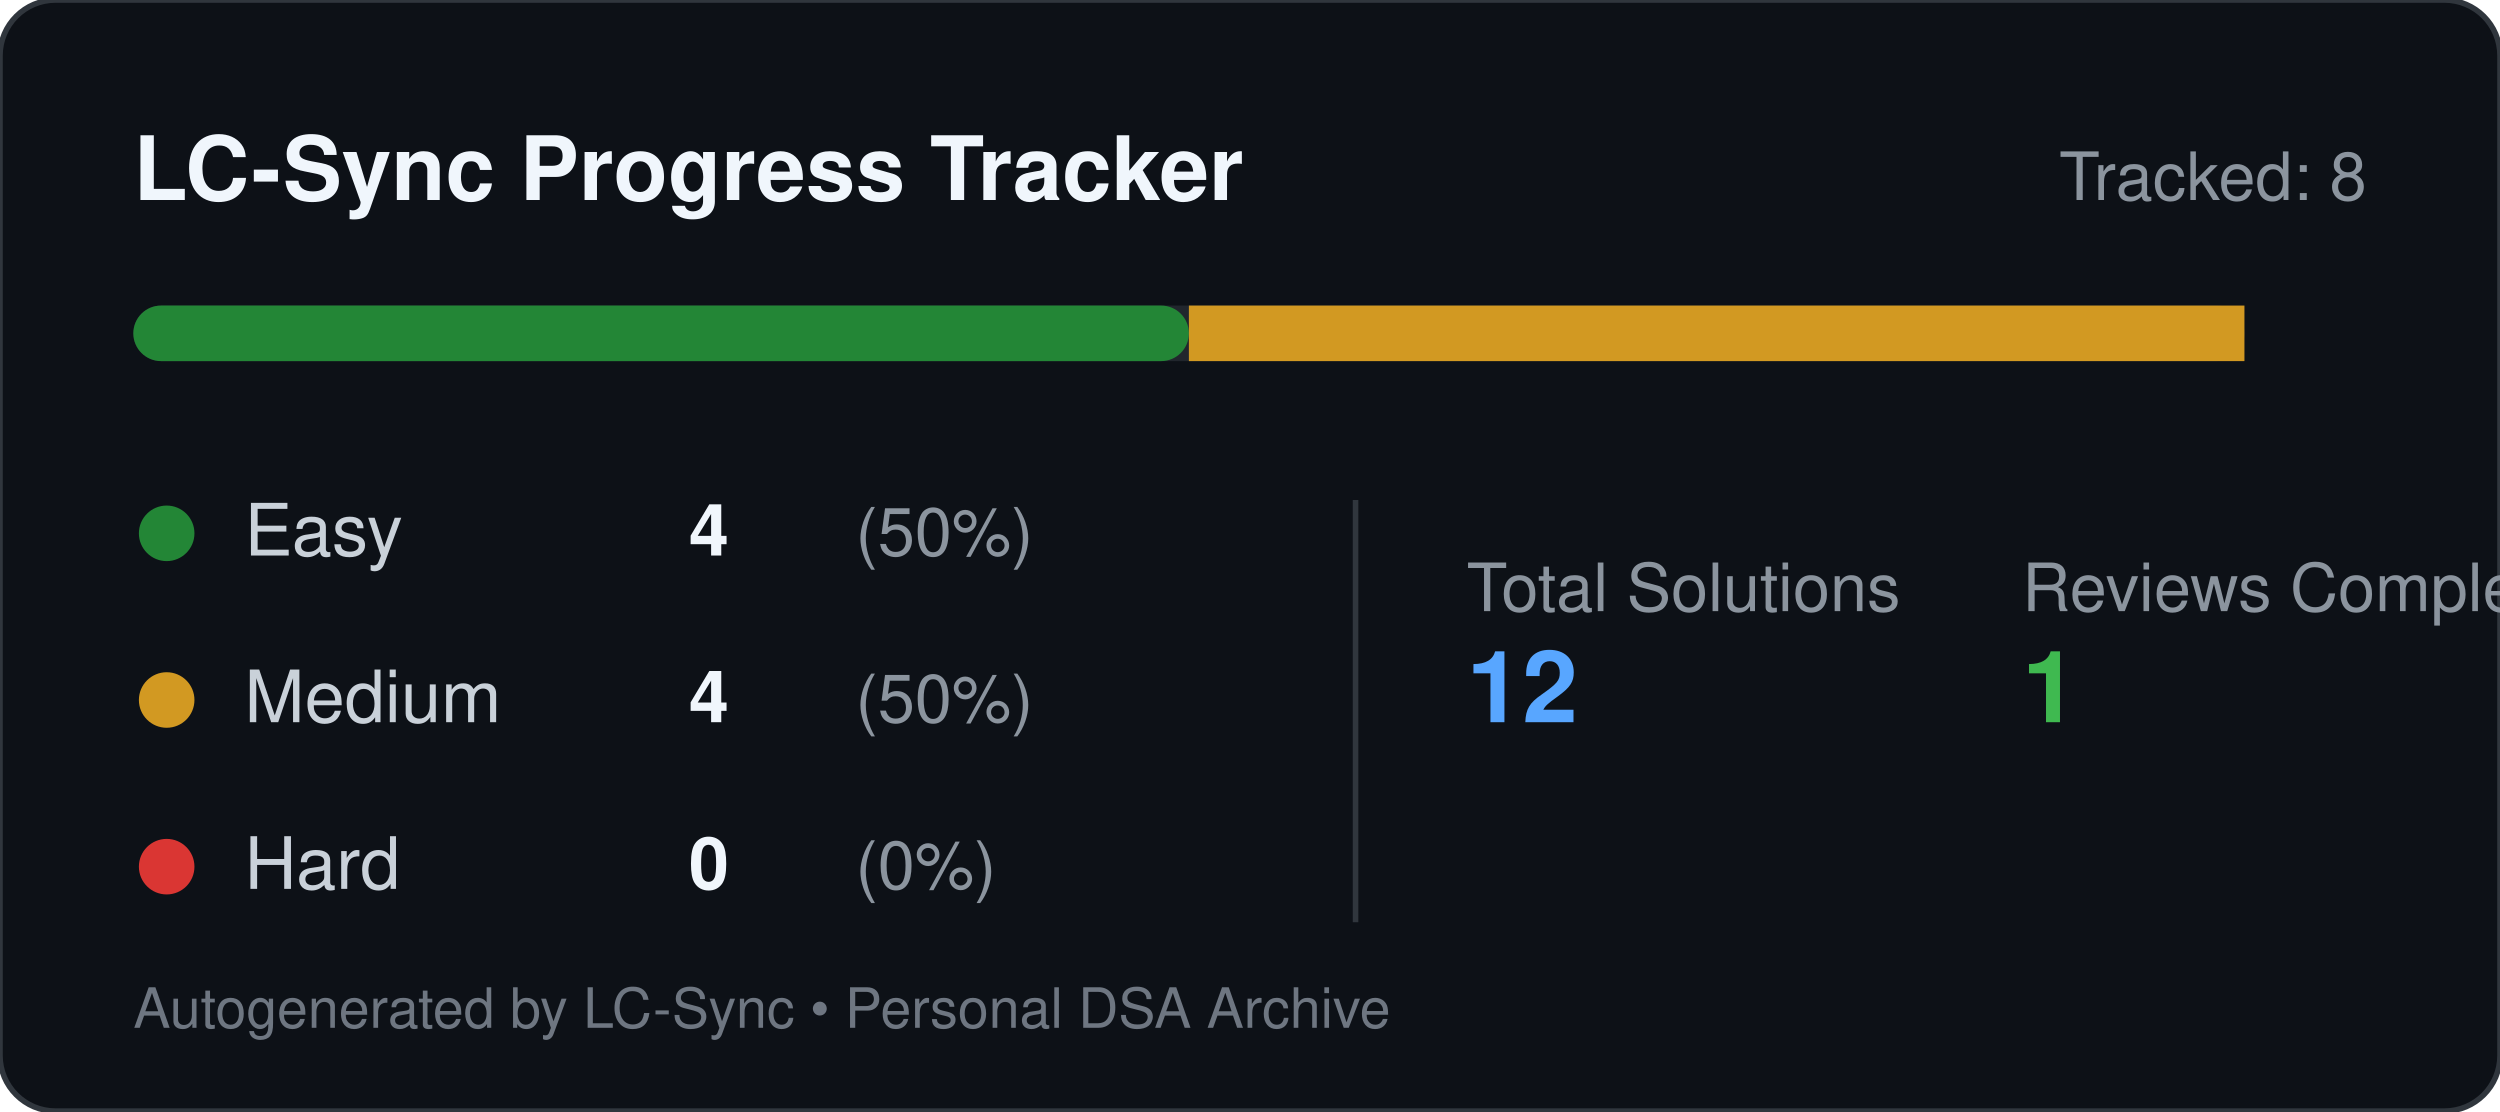
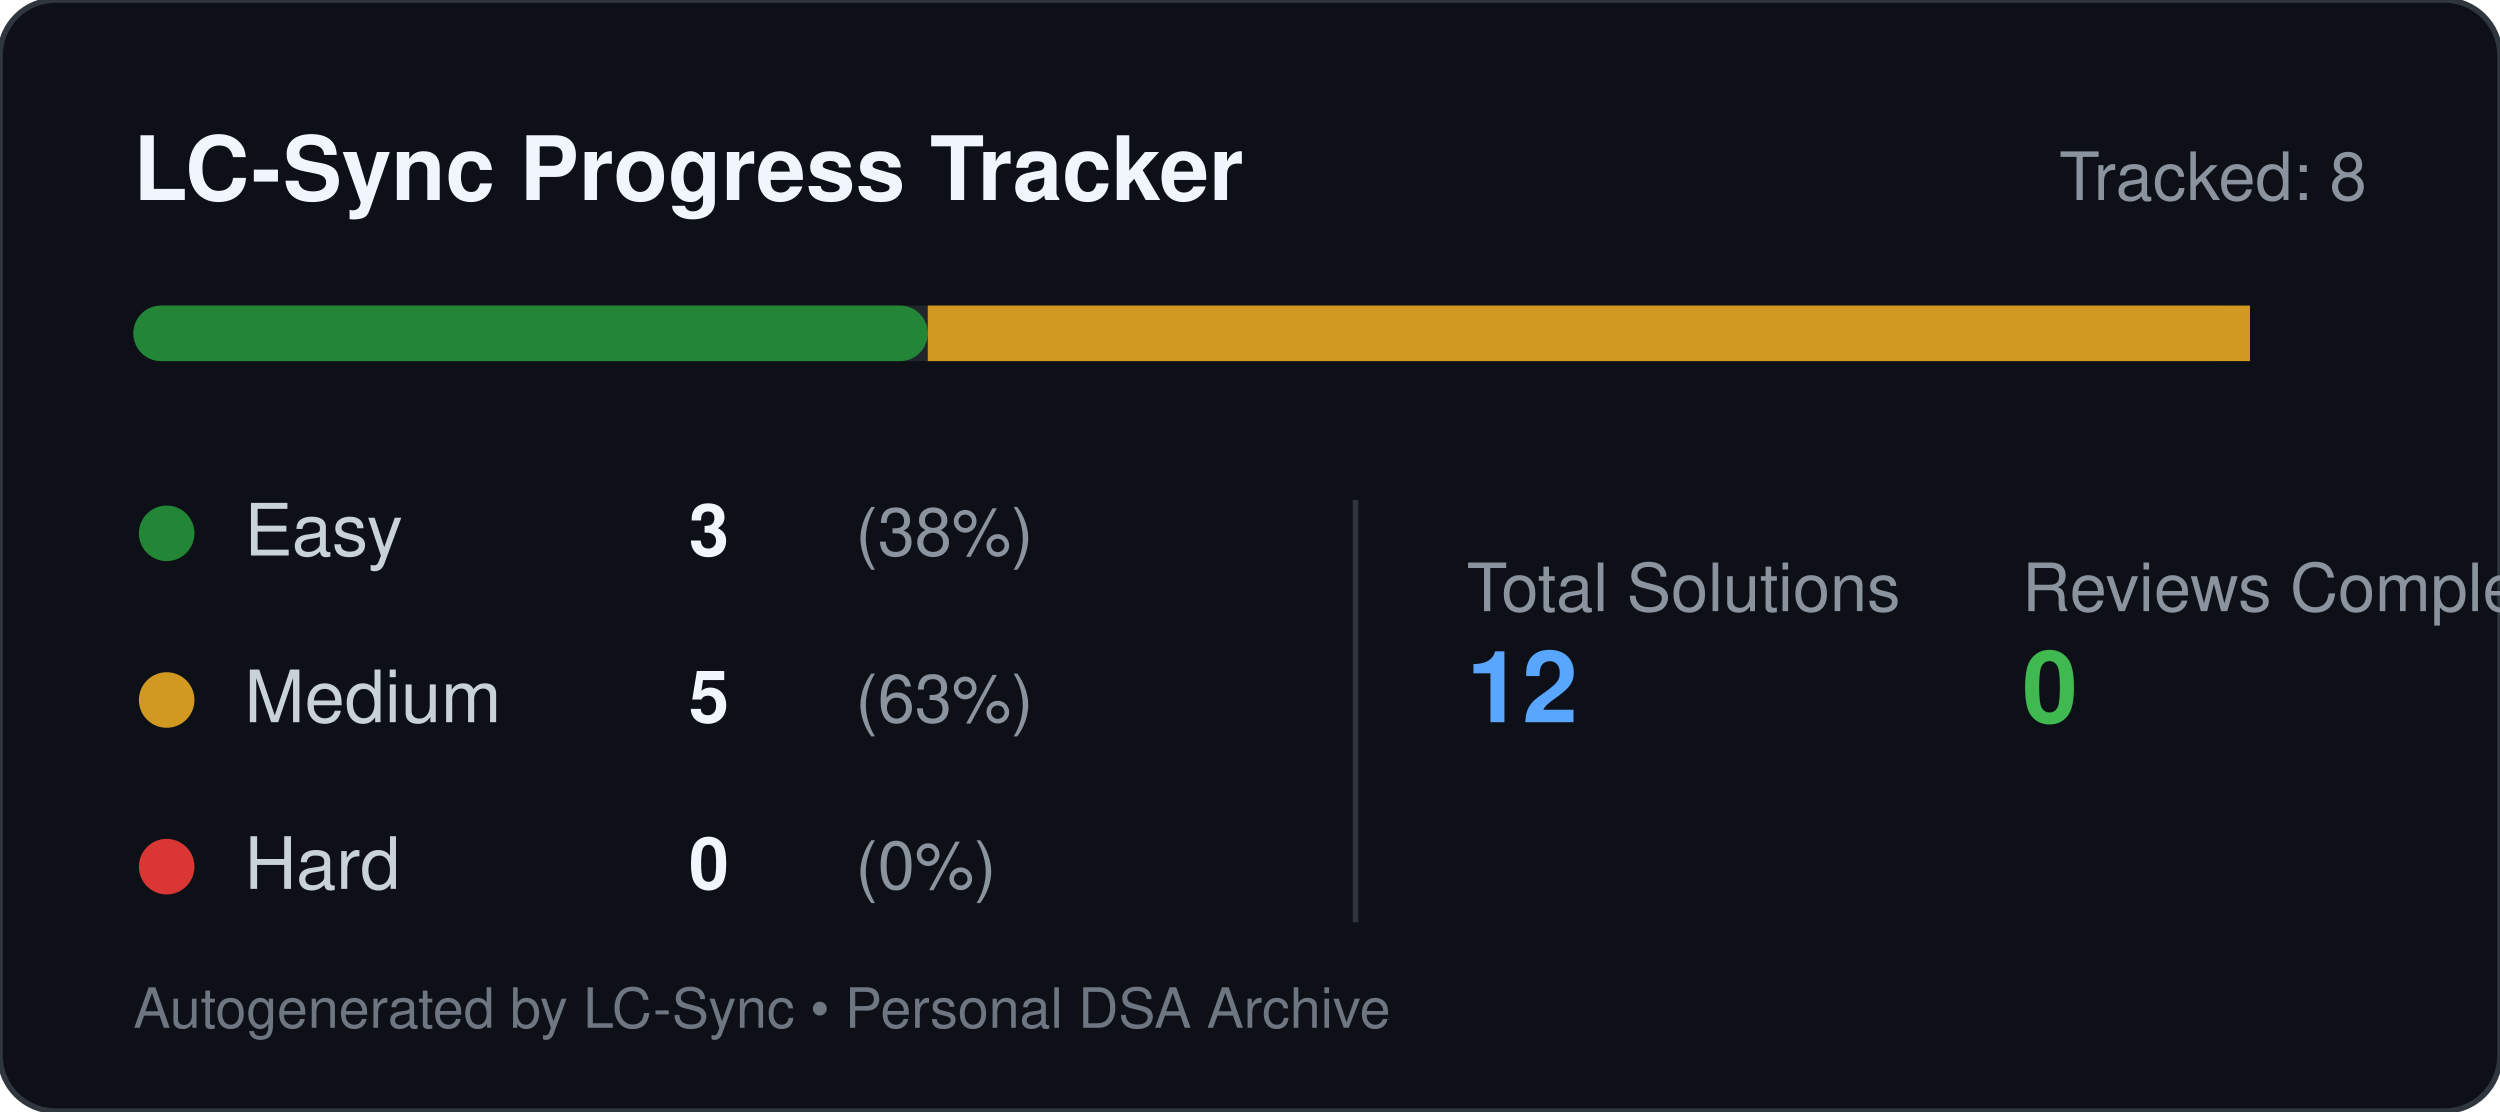
<svg xmlns="http://www.w3.org/2000/svg" width="450" height="200" viewBox="0 0 450 200" fill="none">
  <rect width="450" height="200" rx="10" fill="#0d1117" stroke="#30363d" stroke-width="1" />
  <text x="24" y="36" fill="#f0f6fc" font-family="-apple-system, BlinkMacSystemFont, 'Segoe UI', Helvetica, Arial, sans-serif" font-size="16" font-weight="600">LC-Sync Progress Tracker</text>
  <text x="426" y="36" text-anchor="end" fill="#8b949e" font-family="-apple-system, BlinkMacSystemFont, 'Segoe UI', Helvetica, Arial, sans-serif" font-size="12">Tracked: 8</text>
  <g transform="translate(24, 55)">
    <rect width="380" height="10" rx="5" fill="#21262d" />
-     <rect x="0" y="0" width="190" height="10" rx="5" fill="#238636" />
-     <rect x="190" y="0" width="190" height="10" fill="#d29922" />
-     <rect x="380" y="0" width="0" height="10" rx="5" fill="#da3633" />
+     <rect x="0" y="0" width="143" height="10" rx="5" fill="#238636" />
+     <rect x="143" y="0" width="238" height="10" fill="#d29922" />
+     <rect x="381" y="0" width="0" height="10" rx="5" fill="#da3633" />
  </g>
  <g transform="translate(24, 90)" font-family="-apple-system, BlinkMacSystemFont, 'Segoe UI', Helvetica, Arial, sans-serif">
    <circle cx="6" cy="6" r="5" fill="#238636" />
    <text x="20" y="10" fill="#c9d1d9" font-size="13">Easy</text>
-     <text x="100" y="10" fill="#f0f6fc" font-size="13" font-weight="600">4</text>
-     <text x="130" y="10" fill="#8b949e" font-size="12">(50%)</text>
+     <text x="100" y="10" fill="#f0f6fc" font-size="13" font-weight="600">3</text>
+     <text x="130" y="10" fill="#8b949e" font-size="12">(38%)</text>
    <circle cx="6" cy="36" r="5" fill="#d29922" />
    <text x="20" y="40" fill="#c9d1d9" font-size="13">Medium</text>
-     <text x="100" y="40" fill="#f0f6fc" font-size="13" font-weight="600">4</text>
-     <text x="130" y="40" fill="#8b949e" font-size="12">(50%)</text>
+     <text x="100" y="40" fill="#f0f6fc" font-size="13" font-weight="600">5</text>
+     <text x="130" y="40" fill="#8b949e" font-size="12">(63%)</text>
    <circle cx="6" cy="66" r="5" fill="#da3633" />
    <text x="20" y="70" fill="#c9d1d9" font-size="13">Hard</text>
    <text x="100" y="70" fill="#f0f6fc" font-size="13" font-weight="600">0</text>
    <text x="130" y="70" fill="#8b949e" font-size="12">(0%)</text>
    <line x1="220" y1="0" x2="220" y2="76" stroke="#30363d" stroke-width="1" />
    <text x="240" y="20" fill="#8b949e" font-size="12">Total Solutions</text>
    <text x="240" y="40" fill="#58a6ff" font-size="18" font-weight="600">12</text>
    <text x="340" y="20" fill="#8b949e" font-size="12">Reviews Completed</text>
-     <text x="340" y="40" fill="#3fb950" font-size="18" font-weight="600">1</text>
+     <text x="340" y="40" fill="#3fb950" font-size="18" font-weight="600">0</text>
  </g>
  <text x="24" y="185" fill="#6e7681" font-family="-apple-system, BlinkMacSystemFont, 'Segoe UI', Helvetica, Arial, sans-serif" font-size="10">Autogenerated by LC-Sync • Personal DSA Archive</text>
</svg>
